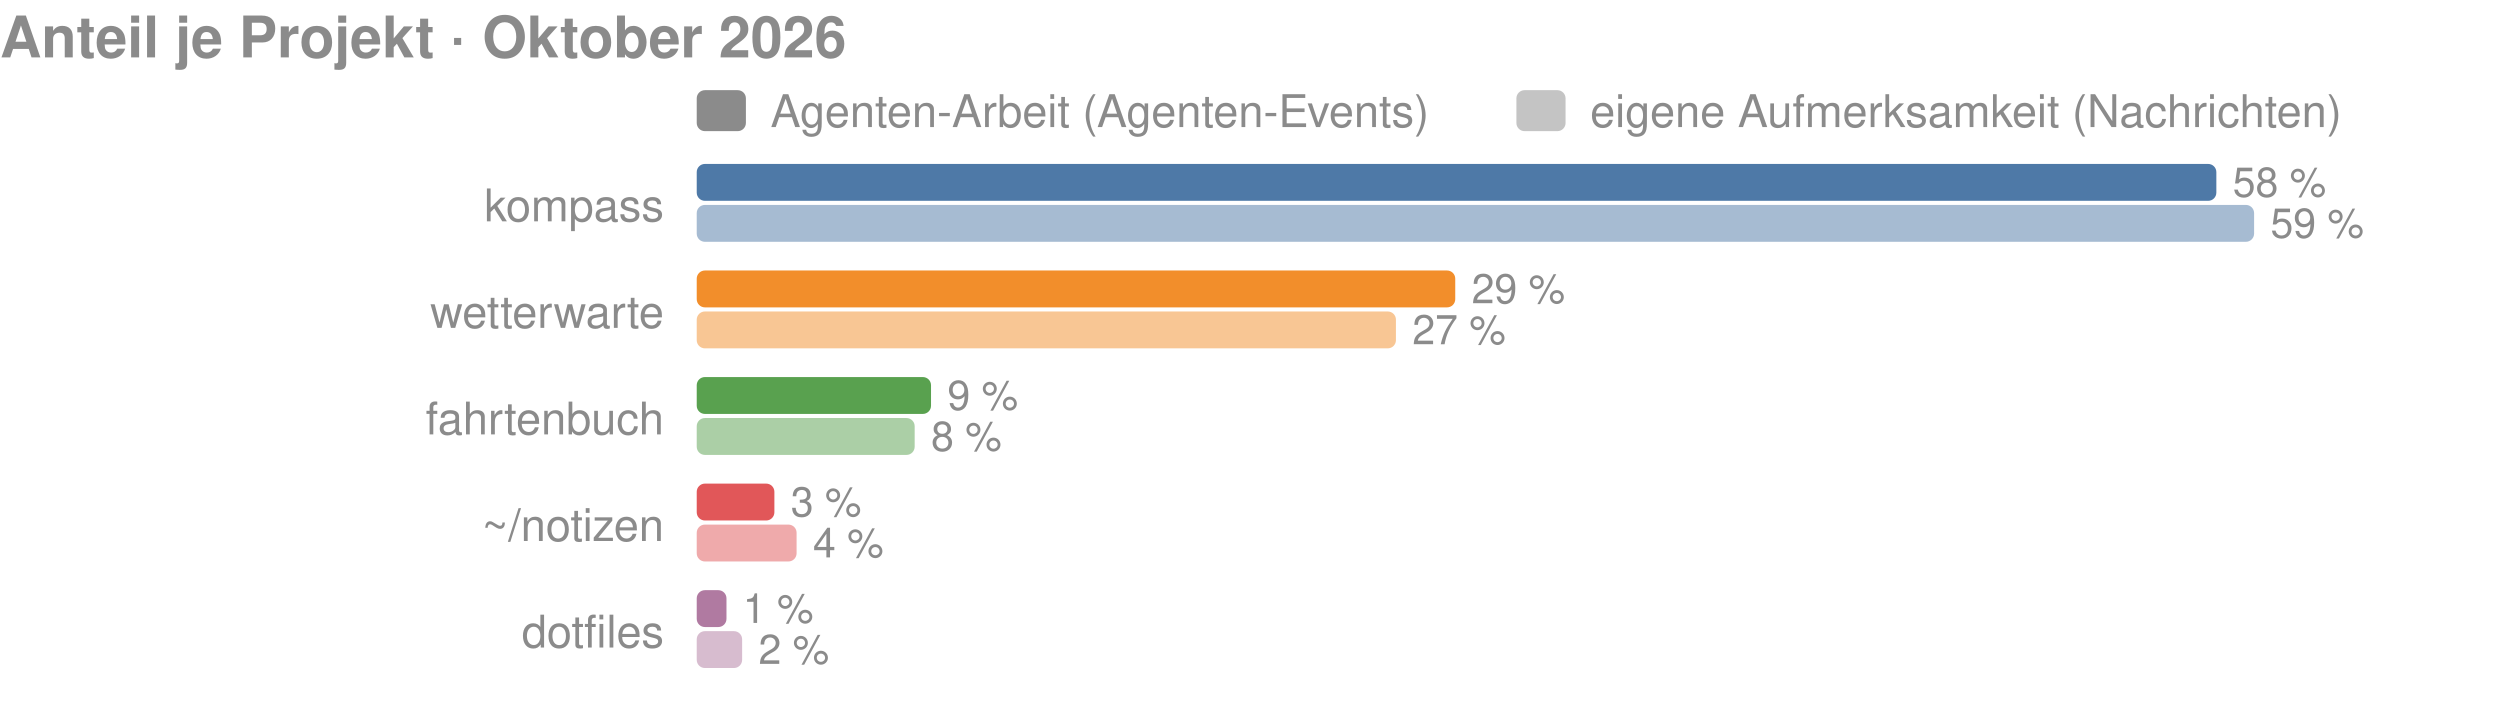
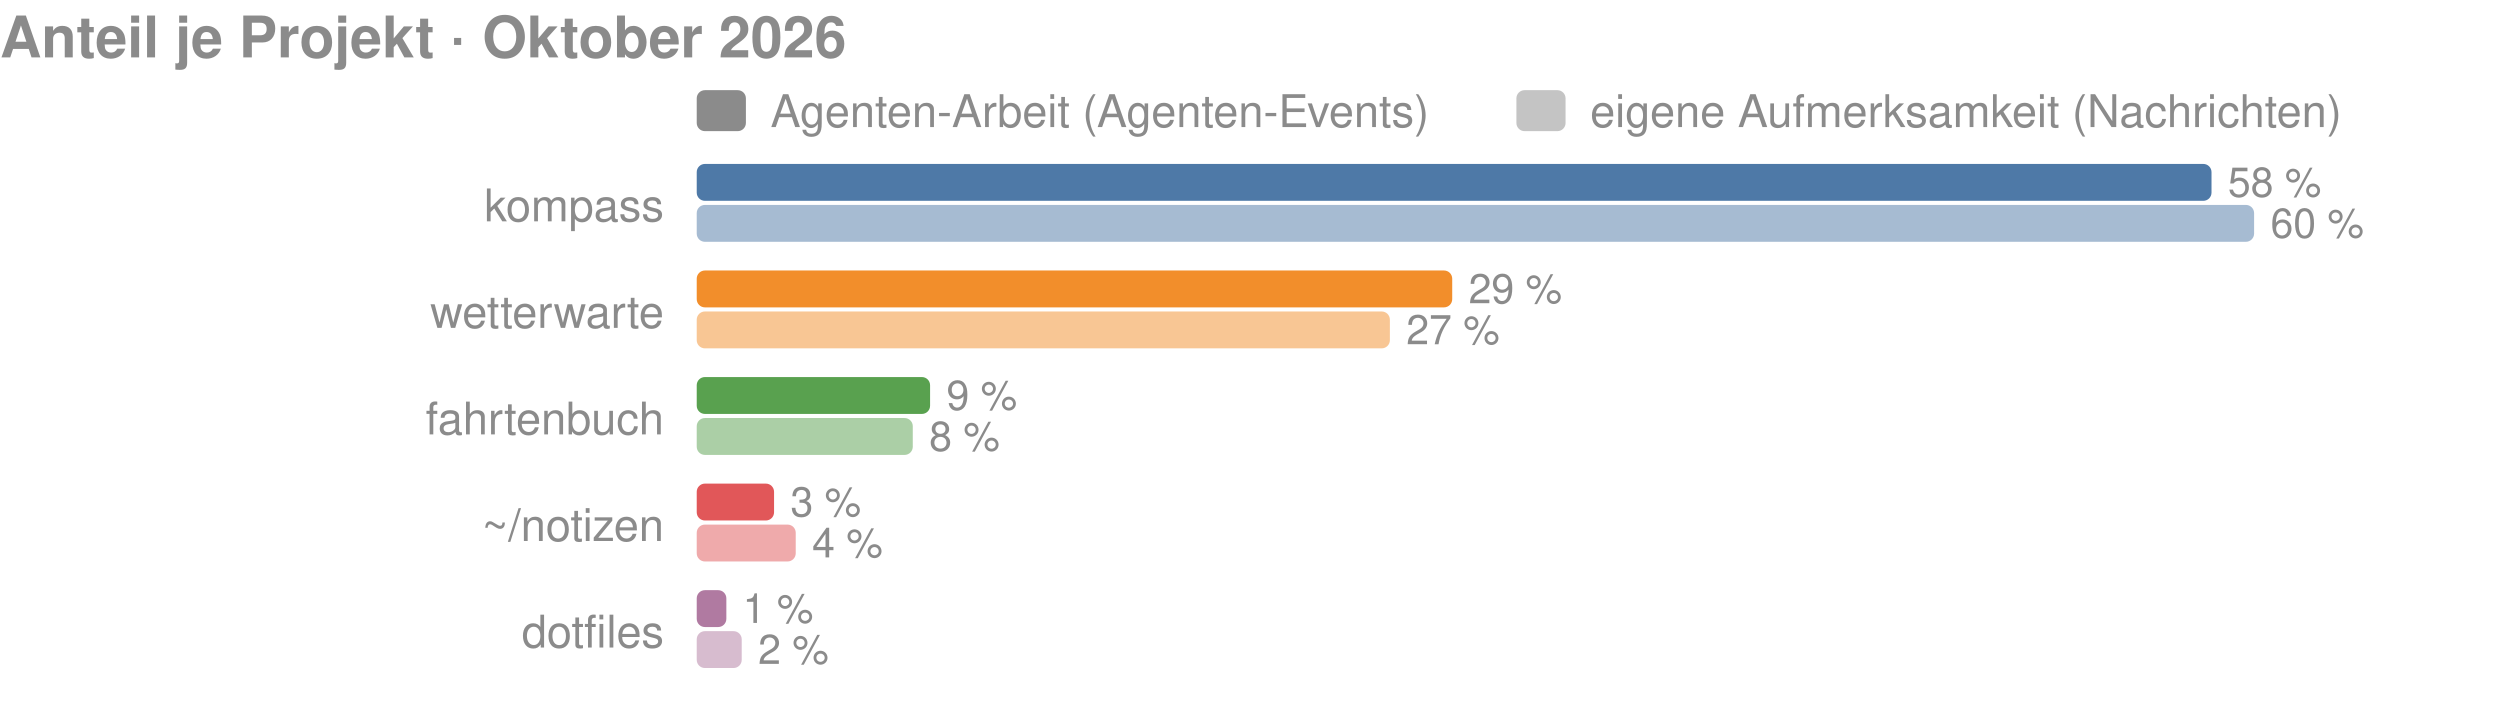
<svg xmlns="http://www.w3.org/2000/svg" width="610" height="174" viewBox="0 0 610 174" font-family="-apple-system, 'Segoe UI', Helvetica, Arial, sans-serif">
  <text x="0" y="14" font-size="14" font-weight="600" fill="#8b8b8b">Anteil je Projekt · Oktober 2026</text>
  <rect x="170" y="22" width="12" height="10" rx="2" fill="#8b8b8b" />
  <text x="188" y="31" font-size="11" fill="#8b8b8b">Agenten-Arbeit (Agenten-Events)</text>
  <rect x="370" y="22" width="12" height="10" rx="2" fill="#8b8b8b" fill-opacity="0.5" />
  <text x="388" y="31" font-size="11" fill="#8b8b8b">eigene Aufmerksamkeit (Nachrichten)</text>
  <text x="162" y="54" font-size="11" text-anchor="end" fill="#8b8b8b">kompass</text>
-   <rect x="170" y="40" width="370.79" height="9" rx="2" fill="#4e79a7" />
-   <text x="544.79" y="48" font-size="10" fill="#8b8b8b">58 %</text>
+   <rect x="170" y="40" width="369.61" height="9" rx="2" fill="#4e79a7" />
+   <text x="543.61" y="48" font-size="10" fill="#8b8b8b">58 %</text>
  <rect x="170" y="50" width="380" height="9" rx="2" fill="#4e79a7" fill-opacity="0.5" />
-   <text x="554" y="58" font-size="10" fill="#8b8b8b">59 %</text>
+   <text x="554" y="58" font-size="10" fill="#8b8b8b">60 %</text>
  <text x="162" y="80" font-size="11" text-anchor="end" fill="#8b8b8b">wetterwarte</text>
-   <rect x="170" y="66" width="185.08" height="9" rx="2" fill="#f28e2b" />
-   <text x="359.08" y="74" font-size="10" fill="#8b8b8b">29 %</text>
-   <rect x="170" y="76" width="170.61" height="9" rx="2" fill="#f28e2b" fill-opacity="0.5" />
-   <text x="344.61" y="84" font-size="10" fill="#8b8b8b">27 %</text>
+   <rect x="170" y="66" width="184.34" height="9" rx="2" fill="#f28e2b" />
+   <text x="358.34" y="74" font-size="10" fill="#8b8b8b">29 %</text>
+   <rect x="170" y="76" width="169.13" height="9" rx="2" fill="#f28e2b" fill-opacity="0.5" />
+   <text x="343.13" y="84" font-size="10" fill="#8b8b8b">27 %</text>
  <text x="162" y="106" font-size="11" text-anchor="end" fill="#8b8b8b">fahrtenbuch</text>
-   <rect x="170" y="92" width="57.17" height="9" rx="2" fill="#59a14f" />
-   <text x="231.17" y="100" font-size="10" fill="#8b8b8b">9 %</text>
-   <rect x="170" y="102" width="53.18" height="9" rx="2" fill="#59a14f" fill-opacity="0.5" />
-   <text x="227.18" y="110" font-size="10" fill="#8b8b8b">8 %</text>
+   <rect x="170" y="92" width="56.94" height="9" rx="2" fill="#59a14f" />
+   <text x="230.94" y="100" font-size="10" fill="#8b8b8b">9 %</text>
+   <rect x="170" y="102" width="52.72" height="9" rx="2" fill="#59a14f" fill-opacity="0.5" />
+   <text x="226.72" y="110" font-size="10" fill="#8b8b8b">8 %</text>
  <text x="162" y="132" font-size="11" text-anchor="end" fill="#8b8b8b">~/notizen</text>
-   <rect x="170" y="118" width="18.95" height="9" rx="2" fill="#e15759" />
-   <text x="192.95" y="126" font-size="10" fill="#8b8b8b">3 %</text>
-   <rect x="170" y="128" width="24.37" height="9" rx="2" fill="#e15759" fill-opacity="0.5" />
-   <text x="198.37" y="136" font-size="10" fill="#8b8b8b">4 %</text>
+   <rect x="170" y="118" width="18.87" height="9" rx="2" fill="#e15759" />
+   <text x="192.87" y="126" font-size="10" fill="#8b8b8b">3 %</text>
+   <rect x="170" y="128" width="24.16" height="9" rx="2" fill="#e15759" fill-opacity="0.5" />
+   <text x="198.16" y="136" font-size="10" fill="#8b8b8b">4 %</text>
  <text x="162" y="158" font-size="11" text-anchor="end" fill="#8b8b8b">dotfiles</text>
-   <rect x="170" y="144" width="7.26" height="9" rx="2" fill="#b07aa1" />
-   <text x="181.26" y="152" font-size="10" fill="#8b8b8b">1 %</text>
-   <rect x="170" y="154" width="11.08" height="9" rx="2" fill="#b07aa1" fill-opacity="0.5" />
-   <text x="185.08" y="162" font-size="10" fill="#8b8b8b">2 %</text>
+   <rect x="170" y="144" width="7.23" height="9" rx="2" fill="#b07aa1" />
+   <text x="181.23" y="152" font-size="10" fill="#8b8b8b">1 %</text>
+   <rect x="170" y="154" width="10.98" height="9" rx="2" fill="#b07aa1" fill-opacity="0.5" />
+   <text x="184.98" y="162" font-size="10" fill="#8b8b8b">2 %</text>
</svg>
